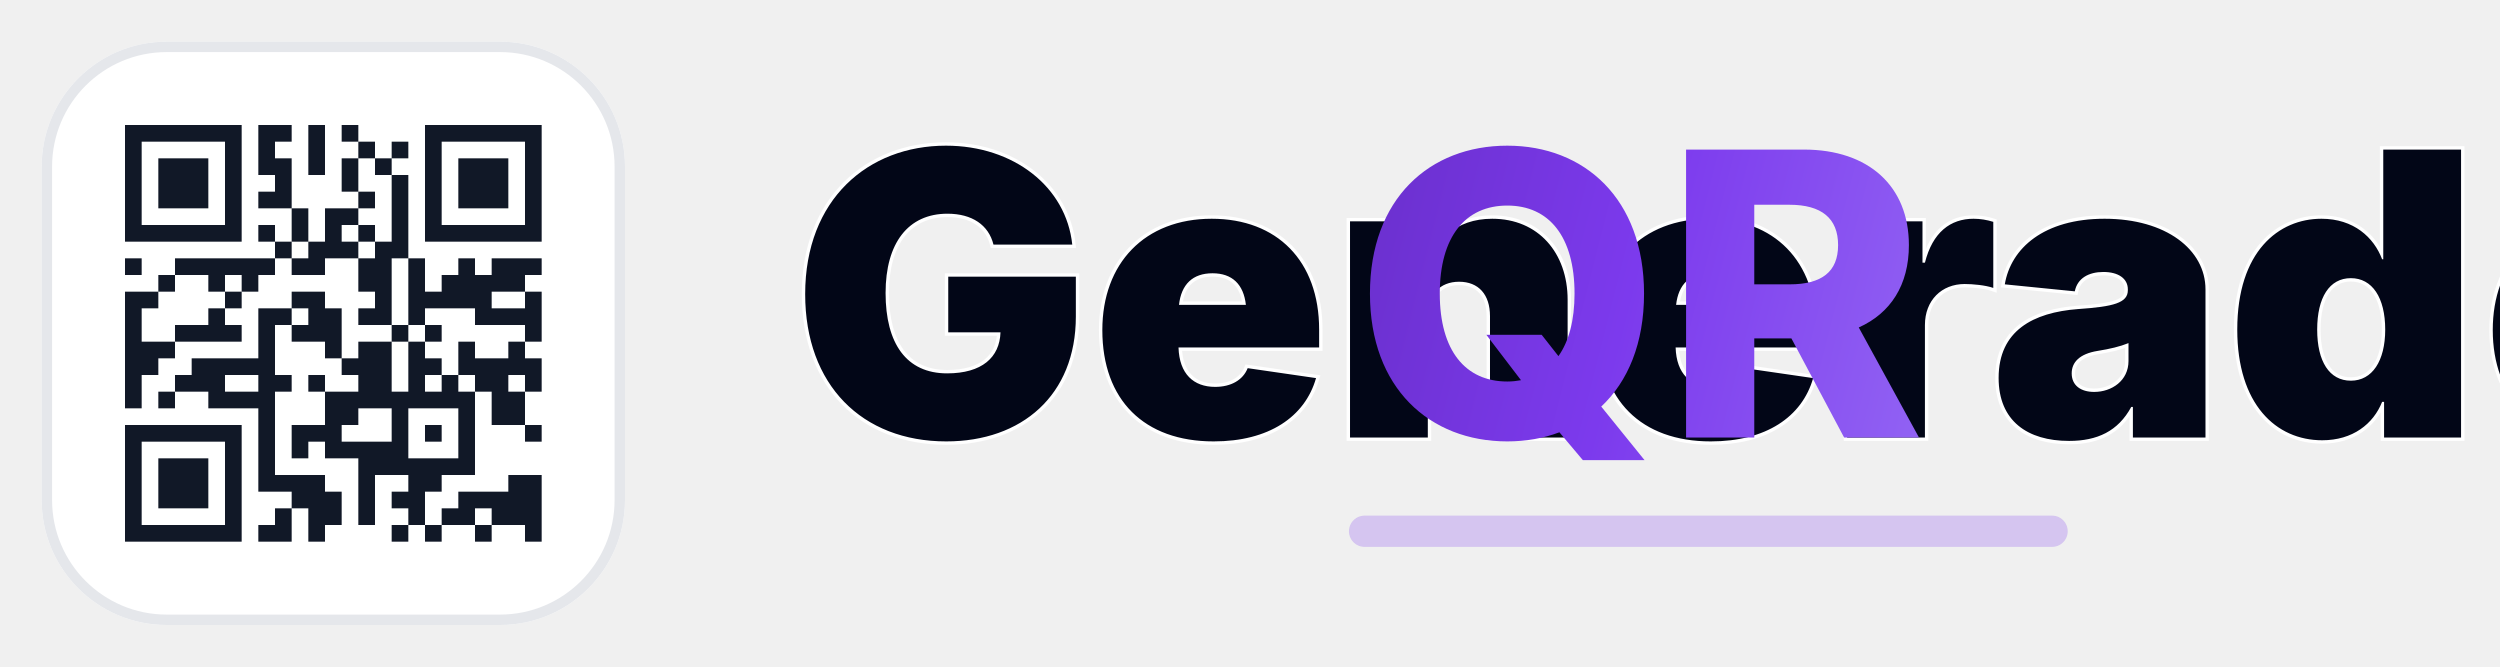
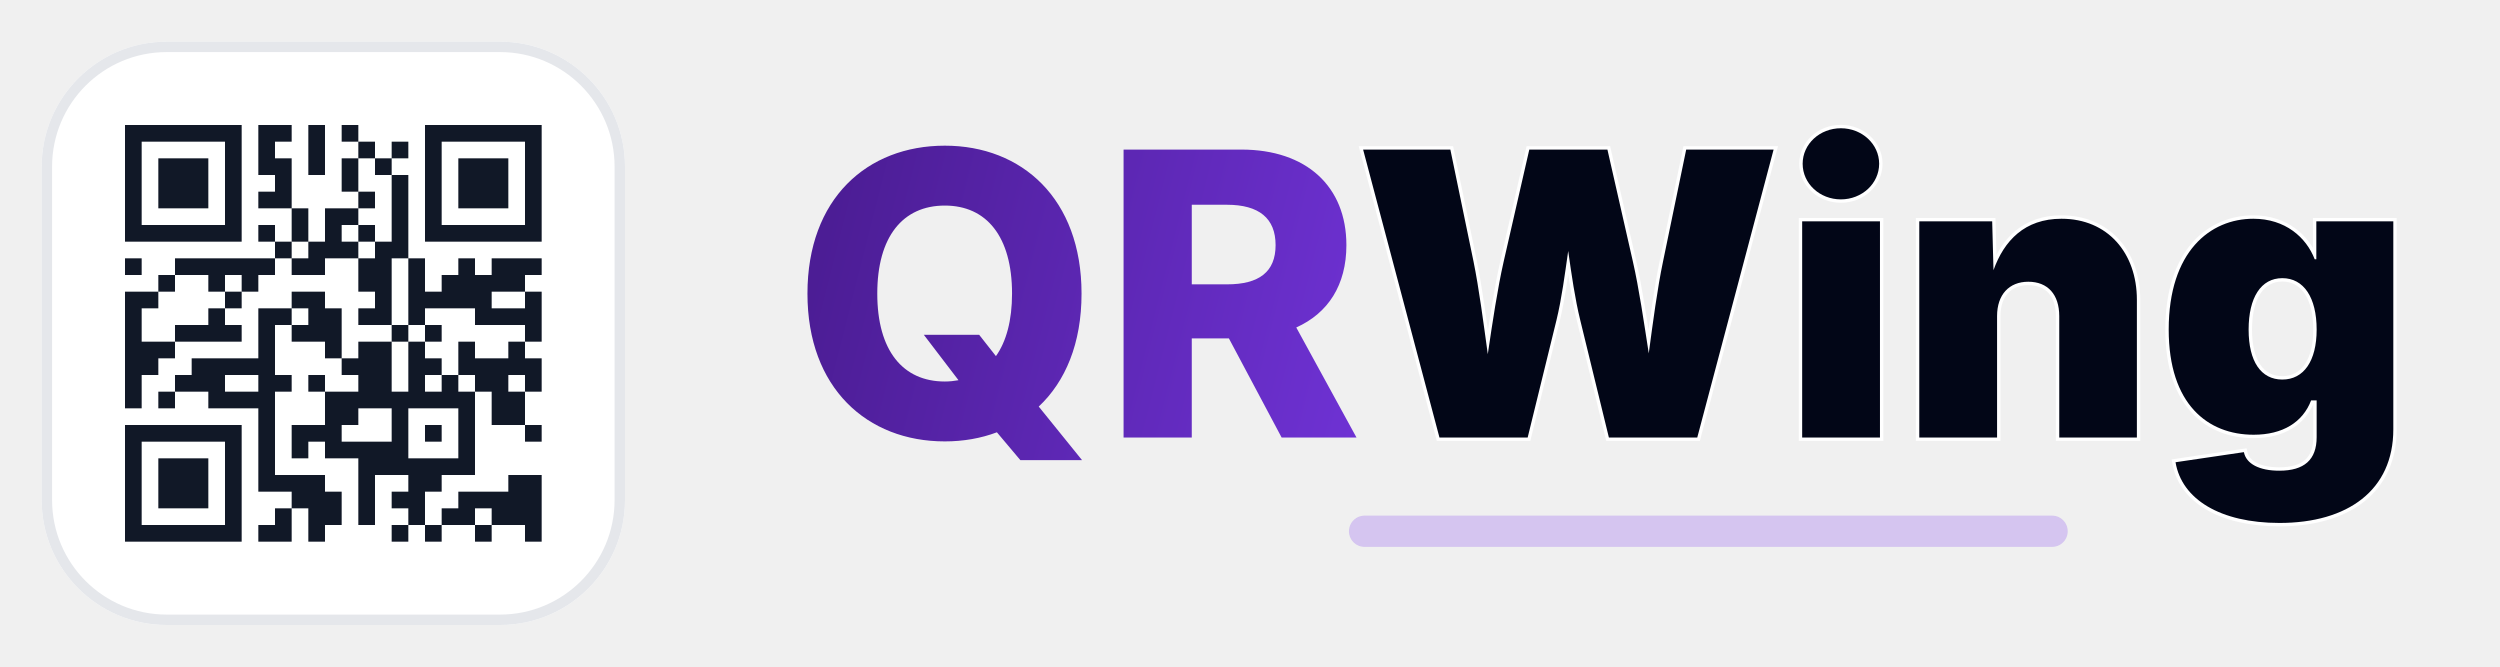
<svg xmlns="http://www.w3.org/2000/svg" viewBox="0 0 240 64" role="img" aria-labelledby="title desc">
  <defs>
-     <linearGradient id="generadorqrAccent" x1="82" y1="12" x2="216" y2="46" gradientUnits="userSpaceOnUse">
+     <linearGradient id="qrwingAccent" x1="82" y1="12" x2="216" y2="46" gradientUnits="userSpaceOnUse">
      <stop offset="0" stop-color="#4c1d95" />
      <stop offset="0.55" stop-color="#7c3aed" />
      <stop offset="1" stop-color="#a78bfa" />
    </linearGradient>
    <style>
      .qr-modules { fill: #111827; }
      .word-main { fill: #020617; }
-       .word-accent { fill: url(#generadorqrAccent); }
+       .word-accent { fill: url(#qrwingAccent); }
      @media (prefers-color-scheme: dark) {
        .qr-card { fill: #ffffff; }
        .word-main { fill: #f9fafb; }
      }
    </style>
  </defs>
  <rect class="qr-card" x="4" y="4" width="56" height="56" rx="12" fill="#ffffff" />
  <rect x="4.5" y="4.5" width="55" height="55" rx="11.5" fill="none" stroke="#e5e7eb" />
  <path class="qr-modules" transform="translate(12 12) scale(1.6)" d="M0 0h1v1h-1zM1 0h1v1h-1zM2 0h1v1h-1zM3 0h1v1h-1zM4 0h1v1h-1zM5 0h1v1h-1zM6 0h1v1h-1zM8 0h1v1h-1zM9 0h1v1h-1zM11 0h1v1h-1zM13 0h1v1h-1zM18 0h1v1h-1zM19 0h1v1h-1zM20 0h1v1h-1zM21 0h1v1h-1zM22 0h1v1h-1zM23 0h1v1h-1zM24 0h1v1h-1zM0 1h1v1h-1zM6 1h1v1h-1zM8 1h1v1h-1zM11 1h1v1h-1zM14 1h1v1h-1zM16 1h1v1h-1zM18 1h1v1h-1zM24 1h1v1h-1zM0 2h1v1h-1zM2 2h1v1h-1zM3 2h1v1h-1zM4 2h1v1h-1zM6 2h1v1h-1zM8 2h1v1h-1zM9 2h1v1h-1zM11 2h1v1h-1zM13 2h1v1h-1zM15 2h1v1h-1zM18 2h1v1h-1zM20 2h1v1h-1zM21 2h1v1h-1zM22 2h1v1h-1zM24 2h1v1h-1zM0 3h1v1h-1zM2 3h1v1h-1zM3 3h1v1h-1zM4 3h1v1h-1zM6 3h1v1h-1zM9 3h1v1h-1zM13 3h1v1h-1zM16 3h1v1h-1zM18 3h1v1h-1zM20 3h1v1h-1zM21 3h1v1h-1zM22 3h1v1h-1zM24 3h1v1h-1zM0 4h1v1h-1zM2 4h1v1h-1zM3 4h1v1h-1zM4 4h1v1h-1zM6 4h1v1h-1zM8 4h1v1h-1zM9 4h1v1h-1zM14 4h1v1h-1zM16 4h1v1h-1zM18 4h1v1h-1zM20 4h1v1h-1zM21 4h1v1h-1zM22 4h1v1h-1zM24 4h1v1h-1zM0 5h1v1h-1zM6 5h1v1h-1zM10 5h1v1h-1zM12 5h1v1h-1zM13 5h1v1h-1zM16 5h1v1h-1zM18 5h1v1h-1zM24 5h1v1h-1zM0 6h1v1h-1zM1 6h1v1h-1zM2 6h1v1h-1zM3 6h1v1h-1zM4 6h1v1h-1zM5 6h1v1h-1zM6 6h1v1h-1zM8 6h1v1h-1zM10 6h1v1h-1zM12 6h1v1h-1zM14 6h1v1h-1zM16 6h1v1h-1zM18 6h1v1h-1zM19 6h1v1h-1zM20 6h1v1h-1zM21 6h1v1h-1zM22 6h1v1h-1zM23 6h1v1h-1zM24 6h1v1h-1zM9 7h1v1h-1zM11 7h1v1h-1zM12 7h1v1h-1zM13 7h1v1h-1zM15 7h1v1h-1zM16 7h1v1h-1zM0 8h1v1h-1zM3 8h1v1h-1zM4 8h1v1h-1zM5 8h1v1h-1zM6 8h1v1h-1zM7 8h1v1h-1zM8 8h1v1h-1zM10 8h1v1h-1zM11 8h1v1h-1zM14 8h1v1h-1zM15 8h1v1h-1zM17 8h1v1h-1zM20 8h1v1h-1zM22 8h1v1h-1zM23 8h1v1h-1zM24 8h1v1h-1zM2 9h1v1h-1zM5 9h1v1h-1zM7 9h1v1h-1zM14 9h1v1h-1zM15 9h1v1h-1zM17 9h1v1h-1zM19 9h1v1h-1zM20 9h1v1h-1zM21 9h1v1h-1zM22 9h1v1h-1zM23 9h1v1h-1zM0 10h1v1h-1zM1 10h1v1h-1zM6 10h1v1h-1zM10 10h1v1h-1zM11 10h1v1h-1zM15 10h1v1h-1zM17 10h1v1h-1zM18 10h1v1h-1zM19 10h1v1h-1zM20 10h1v1h-1zM21 10h1v1h-1zM24 10h1v1h-1zM0 11h1v1h-1zM5 11h1v1h-1zM8 11h1v1h-1zM9 11h1v1h-1zM11 11h1v1h-1zM12 11h1v1h-1zM14 11h1v1h-1zM15 11h1v1h-1zM17 11h1v1h-1zM21 11h1v1h-1zM22 11h1v1h-1zM23 11h1v1h-1zM24 11h1v1h-1zM0 12h1v1h-1zM3 12h1v1h-1zM4 12h1v1h-1zM5 12h1v1h-1zM6 12h1v1h-1zM8 12h1v1h-1zM10 12h1v1h-1zM11 12h1v1h-1zM12 12h1v1h-1zM16 12h1v1h-1zM18 12h1v1h-1zM24 12h1v1h-1zM0 13h1v1h-1zM1 13h1v1h-1zM2 13h1v1h-1zM8 13h1v1h-1zM12 13h1v1h-1zM14 13h1v1h-1zM15 13h1v1h-1zM17 13h1v1h-1zM20 13h1v1h-1zM23 13h1v1h-1zM0 14h1v1h-1zM1 14h1v1h-1zM4 14h1v1h-1zM5 14h1v1h-1zM6 14h1v1h-1zM7 14h1v1h-1zM8 14h1v1h-1zM13 14h1v1h-1zM14 14h1v1h-1zM15 14h1v1h-1zM17 14h1v1h-1zM18 14h1v1h-1zM20 14h1v1h-1zM21 14h1v1h-1zM22 14h1v1h-1zM23 14h1v1h-1zM24 14h1v1h-1zM0 15h1v1h-1zM3 15h1v1h-1zM4 15h1v1h-1zM5 15h1v1h-1zM8 15h1v1h-1zM9 15h1v1h-1zM11 15h1v1h-1zM14 15h1v1h-1zM15 15h1v1h-1zM17 15h1v1h-1zM19 15h1v1h-1zM21 15h1v1h-1zM22 15h1v1h-1zM24 15h1v1h-1zM0 16h1v1h-1zM2 16h1v1h-1zM5 16h1v1h-1zM6 16h1v1h-1zM7 16h1v1h-1zM8 16h1v1h-1zM12 16h1v1h-1zM13 16h1v1h-1zM14 16h1v1h-1zM15 16h1v1h-1zM16 16h1v1h-1zM17 16h1v1h-1zM18 16h1v1h-1zM19 16h1v1h-1zM20 16h1v1h-1zM22 16h1v1h-1zM23 16h1v1h-1zM8 17h1v1h-1zM12 17h1v1h-1zM13 17h1v1h-1zM16 17h1v1h-1zM20 17h1v1h-1zM22 17h1v1h-1zM23 17h1v1h-1zM0 18h1v1h-1zM1 18h1v1h-1zM2 18h1v1h-1zM3 18h1v1h-1zM4 18h1v1h-1zM5 18h1v1h-1zM6 18h1v1h-1zM8 18h1v1h-1zM10 18h1v1h-1zM11 18h1v1h-1zM12 18h1v1h-1zM16 18h1v1h-1zM18 18h1v1h-1zM20 18h1v1h-1zM24 18h1v1h-1zM0 19h1v1h-1zM6 19h1v1h-1zM8 19h1v1h-1zM10 19h1v1h-1zM12 19h1v1h-1zM13 19h1v1h-1zM14 19h1v1h-1zM15 19h1v1h-1zM16 19h1v1h-1zM20 19h1v1h-1zM0 20h1v1h-1zM2 20h1v1h-1zM3 20h1v1h-1zM4 20h1v1h-1zM6 20h1v1h-1zM8 20h1v1h-1zM14 20h1v1h-1zM15 20h1v1h-1zM16 20h1v1h-1zM17 20h1v1h-1zM18 20h1v1h-1zM19 20h1v1h-1zM20 20h1v1h-1zM0 21h1v1h-1zM2 21h1v1h-1zM3 21h1v1h-1zM4 21h1v1h-1zM6 21h1v1h-1zM8 21h1v1h-1zM9 21h1v1h-1zM10 21h1v1h-1zM11 21h1v1h-1zM14 21h1v1h-1zM17 21h1v1h-1zM18 21h1v1h-1zM23 21h1v1h-1zM24 21h1v1h-1zM0 22h1v1h-1zM2 22h1v1h-1zM3 22h1v1h-1zM4 22h1v1h-1zM6 22h1v1h-1zM10 22h1v1h-1zM11 22h1v1h-1zM12 22h1v1h-1zM14 22h1v1h-1zM16 22h1v1h-1zM17 22h1v1h-1zM20 22h1v1h-1zM21 22h1v1h-1zM22 22h1v1h-1zM23 22h1v1h-1zM24 22h1v1h-1zM0 23h1v1h-1zM6 23h1v1h-1zM9 23h1v1h-1zM11 23h1v1h-1zM12 23h1v1h-1zM14 23h1v1h-1zM17 23h1v1h-1zM19 23h1v1h-1zM20 23h1v1h-1zM22 23h1v1h-1zM23 23h1v1h-1zM24 23h1v1h-1zM0 24h1v1h-1zM1 24h1v1h-1zM2 24h1v1h-1zM3 24h1v1h-1zM4 24h1v1h-1zM5 24h1v1h-1zM6 24h1v1h-1zM8 24h1v1h-1zM9 24h1v1h-1zM11 24h1v1h-1zM16 24h1v1h-1zM18 24h1v1h-1zM21 24h1v1h-1zM24 24h1v1h-1z" />
  <g font-family="Inter, ui-sans-serif, system-ui, -apple-system, BlinkMacSystemFont, 'Segoe UI', sans-serif">
-     <text x="76" y="42" class="word-main" font-size="38" font-weight="950" paint-order="stroke" stroke="#ffffff" stroke-width="0.65">Generador</text>
-     <text x="130" y="42" class="word-accent" font-size="38" font-weight="820">QR</text>
+     <text x="76" y="42" class="word-accent" font-size="38" font-weight="820">QR</text>
+     <text x="130" y="42" class="word-main" font-size="38" font-weight="950" paint-order="stroke" stroke="#ffffff" stroke-width="0.65">Wing</text>
  </g>
  <path d="M131 51h66" stroke="#7c3aed" stroke-width="3" stroke-linecap="round" opacity="0.24" />
</svg>
